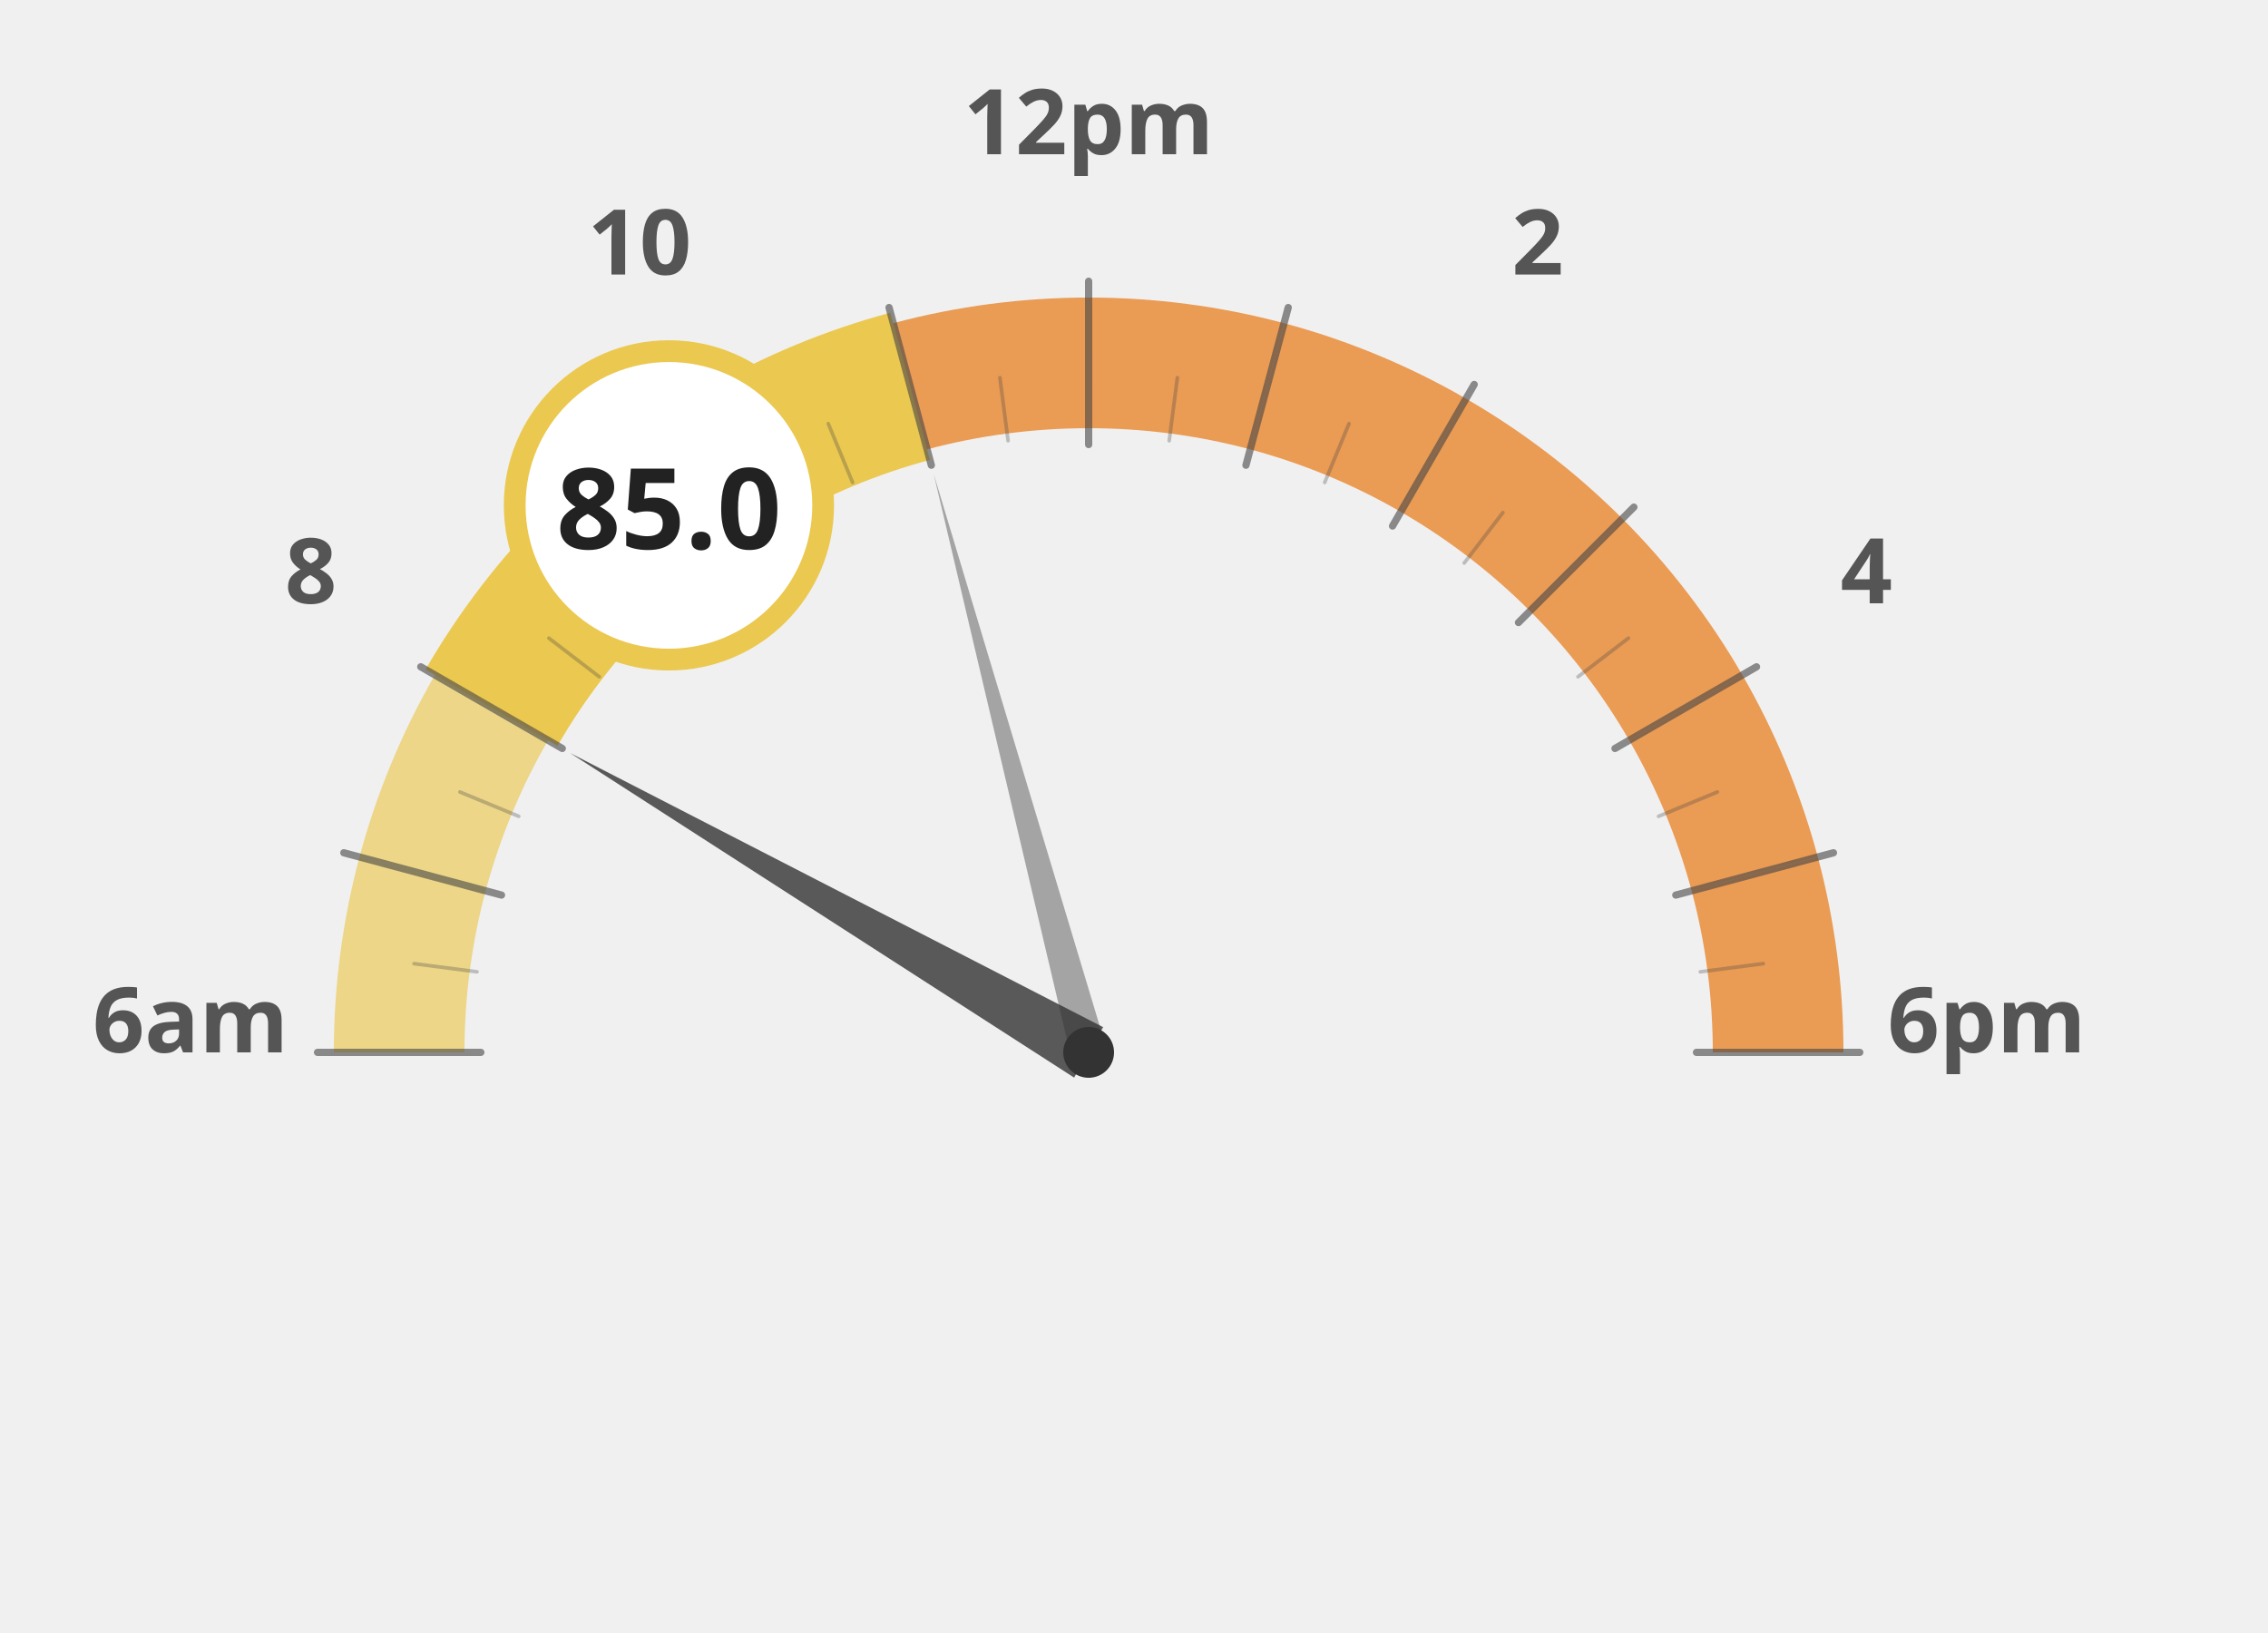
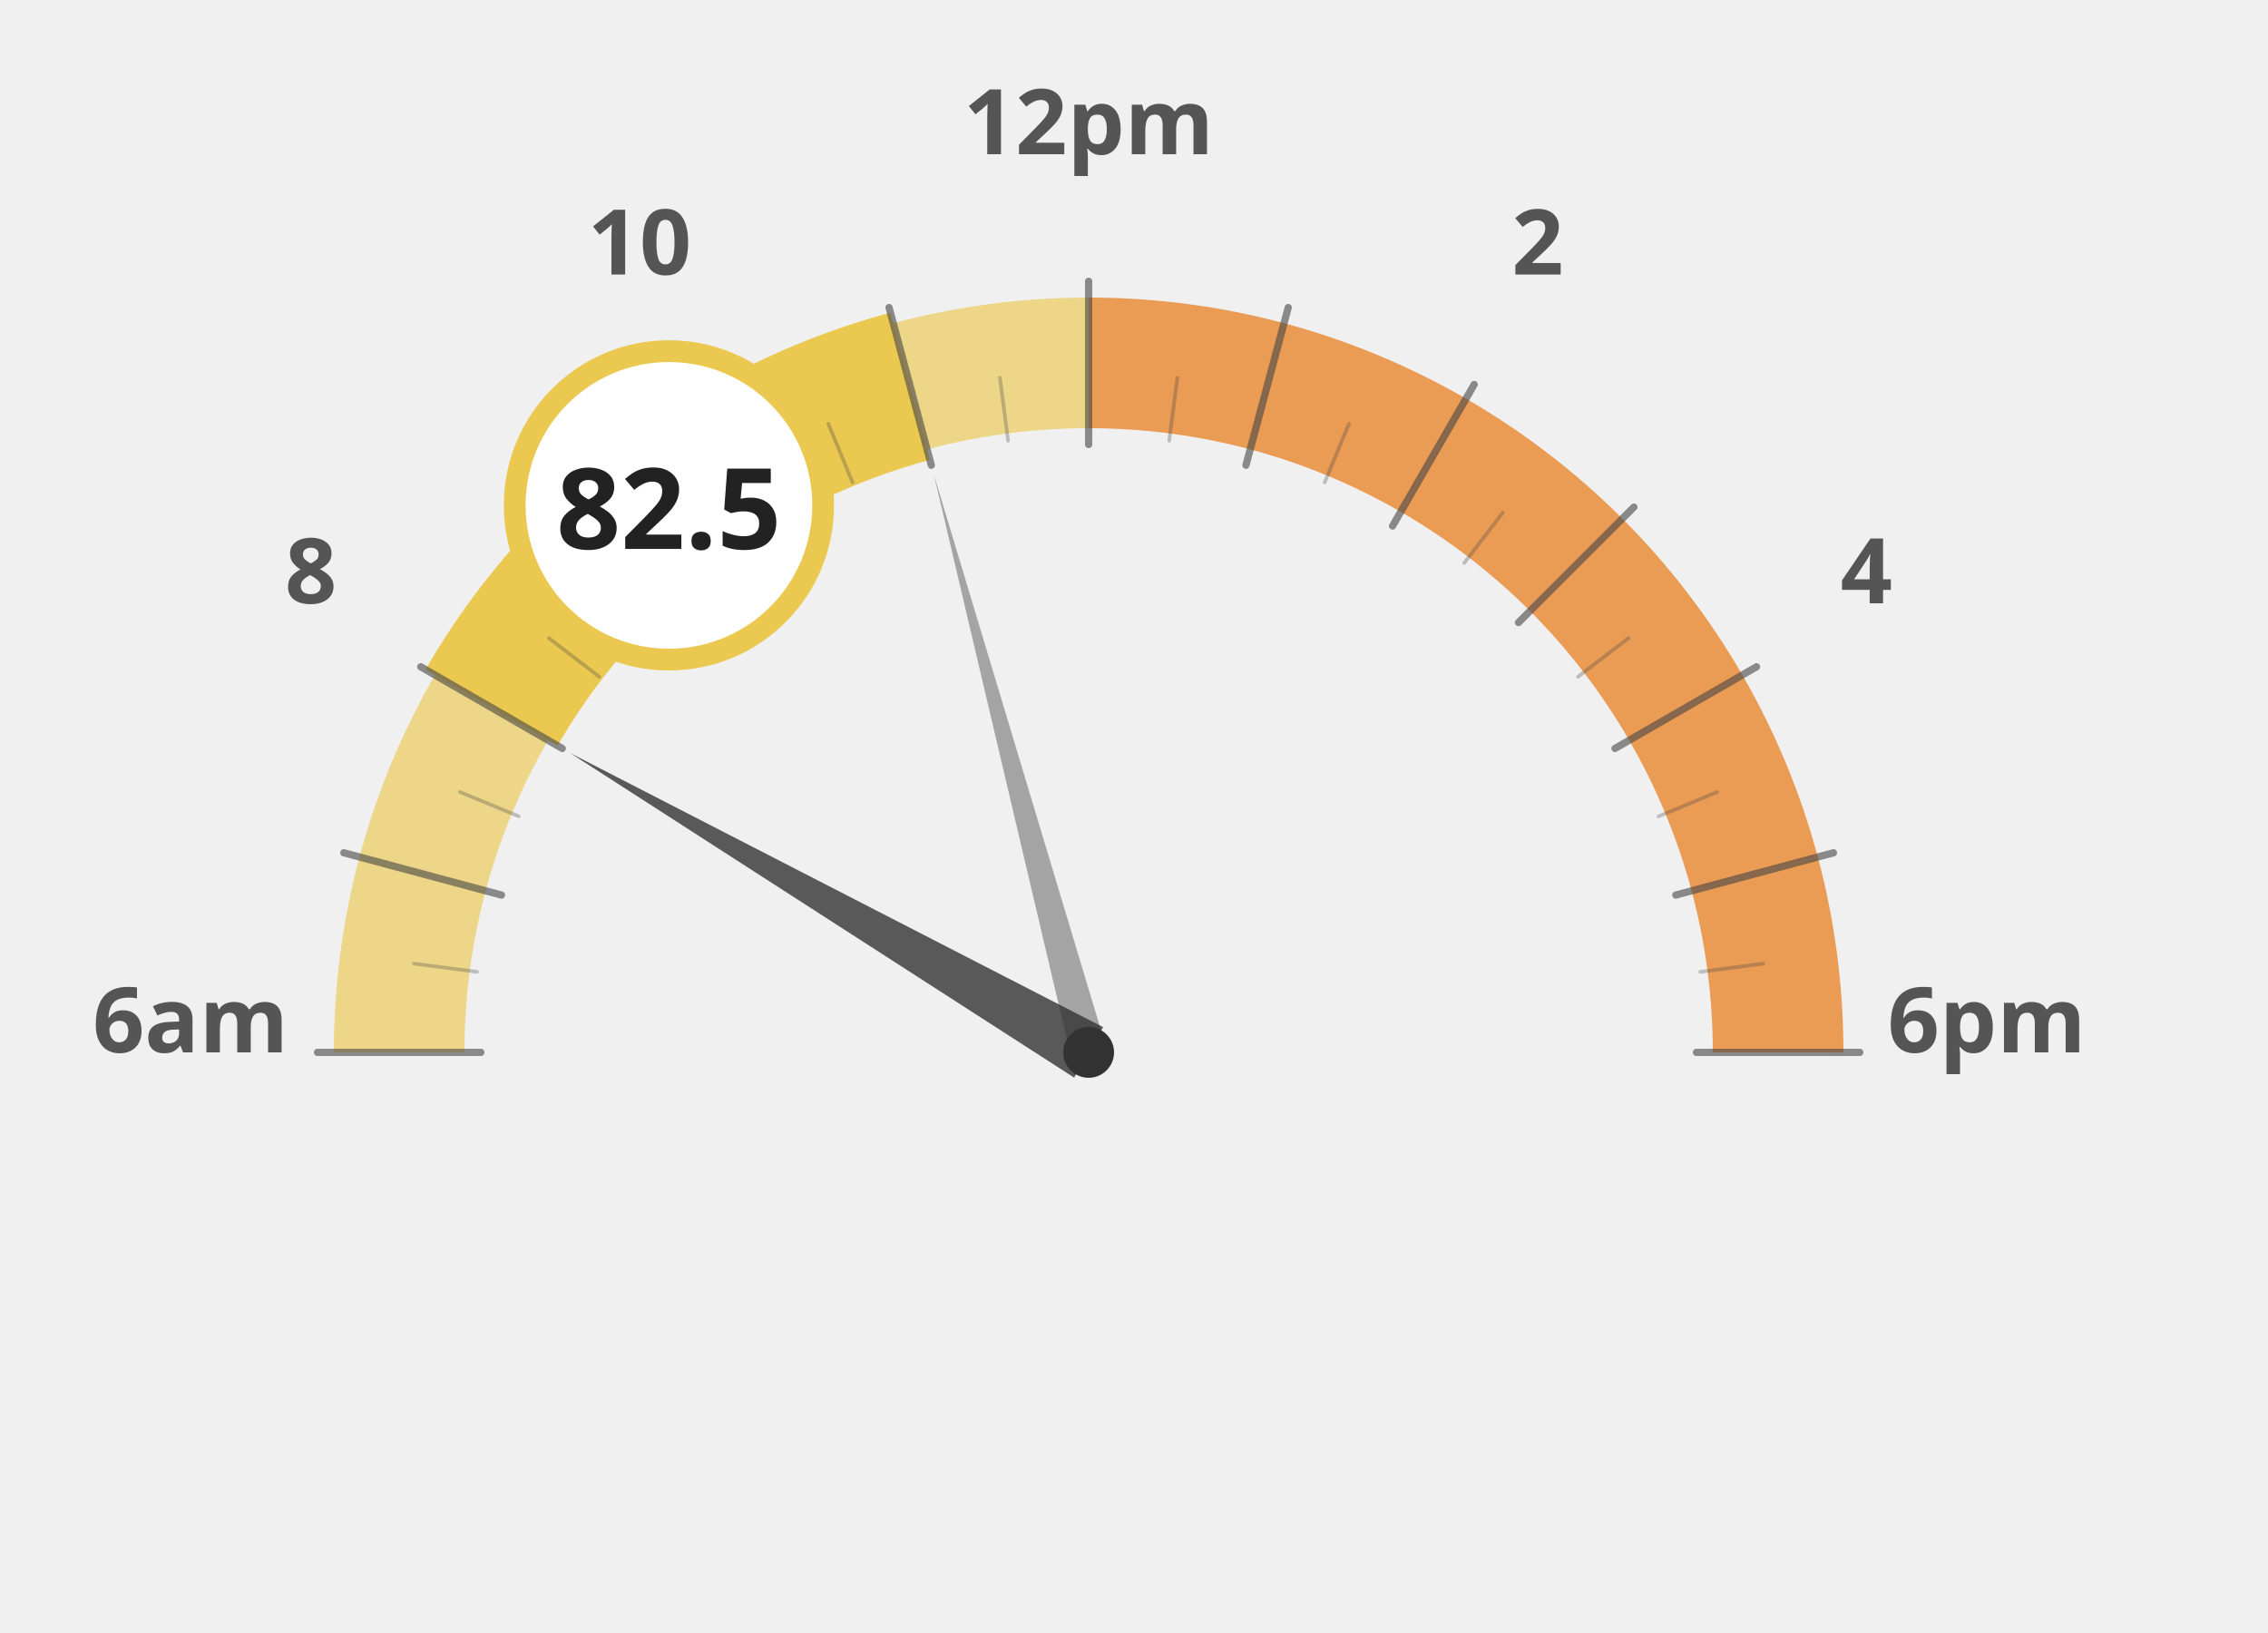
<svg xmlns="http://www.w3.org/2000/svg" width="100%" height="100%" viewBox="0 0 1250 900">
  <g transform="translate(100, 100)">
    <path d="M 120.0 480.0 A 380 380 0 0 1 132.9 381.6" fill="none" stroke="#ebc850" stroke-width="72" stroke-opacity="0.65" />
    <path d="M 132.9 381.6 A 380 380 0 0 1 170.9 290.0" fill="none" stroke="#ebc850" stroke-width="72" stroke-opacity="0.65" />
    <path d="M 170.9 290.0 A 380 380 0 0 1 231.3 211.3" fill="none" stroke="#ebc850" stroke-width="72" stroke-opacity="1.0" />
    <path d="M 231.3 211.3 A 380 380 0 0 1 310.0 150.9" fill="none" stroke="#ebc850" stroke-width="72" stroke-opacity="1.0" />
    <path d="M 310.0 150.9 A 380 380 0 0 1 401.6 112.9" fill="none" stroke="#ebc850" stroke-width="72" stroke-opacity="1.0" />
-     <path d="M 401.6 112.9 A 380 380 0 0 1 500.0 100.0" fill="none" stroke="#e66e00" stroke-width="72" stroke-opacity="0.65" />
+     <path d="M 401.6 112.9 A 380 380 0 0 1 500.0 100.0" fill="none" stroke="#ebc850" stroke-width="72" stroke-opacity="0.65" />
    <path d="M 500.0 100.0 A 380 380 0 0 1 598.4 112.9" fill="none" stroke="#e66e00" stroke-width="72" stroke-opacity="0.65" />
    <path d="M 598.4 112.9 A 380 380 0 0 1 690.0 150.9" fill="none" stroke="#e66e00" stroke-width="72" stroke-opacity="0.65" />
    <path d="M 690.0 150.9 A 380 380 0 0 1 768.7 211.3" fill="none" stroke="#e66e00" stroke-width="72" stroke-opacity="0.65" />
    <path d="M 768.7 211.3 A 380 380 0 0 1 829.1 290.0" fill="none" stroke="#e66e00" stroke-width="72" stroke-opacity="0.65" />
    <path d="M 829.1 290.0 A 380 380 0 0 1 867.1 381.6" fill="none" stroke="#e66e00" stroke-width="72" stroke-opacity="0.65" />
    <path d="M 867.1 381.6 A 380 380 0 0 1 880.0 480.0" fill="none" stroke="#e66e00" stroke-width="72" stroke-opacity="0.65" />
    <text x="5.0" y="480" text-anchor="middle" font-family="Montserrat, sans-serif" font-size="50" font-weight="900" fill="#555">6am</text>
    <text x="71.317" y="232.5" text-anchor="middle" font-family="Montserrat, sans-serif" font-size="50" font-weight="900" fill="#555">8</text>
    <text x="252.5" y="51.317" text-anchor="middle" font-family="Montserrat, sans-serif" font-size="50" font-weight="900" fill="#555">10</text>
    <text x="500" y="-15.0" text-anchor="middle" font-family="Montserrat, sans-serif" font-size="50" font-weight="900" fill="#555">12pm</text>
    <text x="747.5" y="51.317" text-anchor="middle" font-family="Montserrat, sans-serif" font-size="50" font-weight="900" fill="#555">2</text>
    <text x="928.683" y="232.5" text-anchor="middle" font-family="Montserrat, sans-serif" font-size="50" font-weight="900" fill="#555">4</text>
    <text x="995.0" y="480.0" text-anchor="middle" font-family="Montserrat, sans-serif" font-size="50" font-weight="900" fill="#555">6pm</text>
    <path d="M 170.9 290.0 A 380 380 0 0 1 231.3 211.3" fill="none" stroke="#ebc850" stroke-width="84" stroke-linecap="butt" />
    <path d="M 231.3 211.3 A 380 380 0 0 1 310.0 150.9" fill="none" stroke="#ebc850" stroke-width="84" stroke-linecap="butt" />
    <path d="M 310.0 150.9 A 380 380 0 0 1 401.6 112.9" fill="none" stroke="#ebc850" stroke-width="84" stroke-linecap="butt" />
    <line x1="165.0" y1="480.0" x2="75.0" y2="480.0" stroke="#444" stroke-width="4" stroke-linecap="round" opacity="0.6" />
    <line x1="162.9" y1="435.6" x2="128.2" y2="431.1" stroke="#444" stroke-width="2" stroke-linecap="round" opacity="0.3" />
    <line x1="176.4" y1="393.3" x2="89.5" y2="370.0" stroke="#444" stroke-width="4" stroke-linecap="round" opacity="0.6" />
    <line x1="185.9" y1="349.9" x2="153.5" y2="336.5" stroke="#444" stroke-width="2" stroke-linecap="round" opacity="0.3" />
    <line x1="209.9" y1="312.5" x2="131.9" y2="267.5" stroke="#444" stroke-width="4" stroke-linecap="round" opacity="0.6" />
    <line x1="230.3" y1="273.0" x2="202.5" y2="251.7" stroke="#444" stroke-width="2" stroke-linecap="round" opacity="0.3" />
    <line x1="263.1" y1="243.1" x2="199.5" y2="179.5" stroke="#444" stroke-width="4" stroke-linecap="round" opacity="0.6" />
    <line x1="293.0" y1="210.3" x2="271.7" y2="182.5" stroke="#444" stroke-width="2" stroke-linecap="round" opacity="0.3" />
    <line x1="332.5" y1="189.9" x2="287.5" y2="111.9" stroke="#444" stroke-width="4" stroke-linecap="round" opacity="0.6" />
    <line x1="369.9" y1="165.9" x2="356.5" y2="133.5" stroke="#444" stroke-width="2" stroke-linecap="round" opacity="0.3" />
    <line x1="413.3" y1="156.4" x2="390.0" y2="69.5" stroke="#444" stroke-width="4" stroke-linecap="round" opacity="0.6" />
    <line x1="455.6" y1="142.9" x2="451.1" y2="108.2" stroke="#444" stroke-width="2" stroke-linecap="round" opacity="0.3" />
    <line x1="500.0" y1="145.0" x2="500.0" y2="55.0" stroke="#444" stroke-width="4" stroke-linecap="round" opacity="0.6" />
    <line x1="544.4" y1="142.9" x2="548.9" y2="108.2" stroke="#444" stroke-width="2" stroke-linecap="round" opacity="0.3" />
    <line x1="586.7" y1="156.4" x2="610.0" y2="69.5" stroke="#444" stroke-width="4" stroke-linecap="round" opacity="0.6" />
    <line x1="630.1" y1="165.9" x2="643.5" y2="133.5" stroke="#444" stroke-width="2" stroke-linecap="round" opacity="0.3" />
    <line x1="667.5" y1="189.9" x2="712.5" y2="111.9" stroke="#444" stroke-width="4" stroke-linecap="round" opacity="0.6" />
    <line x1="707.0" y1="210.3" x2="728.3" y2="182.5" stroke="#444" stroke-width="2" stroke-linecap="round" opacity="0.3" />
    <line x1="736.9" y1="243.1" x2="800.5" y2="179.5" stroke="#444" stroke-width="4" stroke-linecap="round" opacity="0.6" />
    <line x1="769.7" y1="273.0" x2="797.5" y2="251.7" stroke="#444" stroke-width="2" stroke-linecap="round" opacity="0.3" />
    <line x1="790.1" y1="312.5" x2="868.1" y2="267.5" stroke="#444" stroke-width="4" stroke-linecap="round" opacity="0.6" />
    <line x1="814.1" y1="349.9" x2="846.5" y2="336.5" stroke="#444" stroke-width="2" stroke-linecap="round" opacity="0.3" />
    <line x1="823.6" y1="393.3" x2="910.5" y2="370.0" stroke="#444" stroke-width="4" stroke-linecap="round" opacity="0.6" />
    <line x1="837.1" y1="435.6" x2="871.8" y2="431.1" stroke="#444" stroke-width="2" stroke-linecap="round" opacity="0.3" />
    <line x1="835.0" y1="480.0" x2="925.0" y2="480.0" stroke="#444" stroke-width="4" stroke-linecap="round" opacity="0.6" />
    <polygon points="214.2,315.0 492.0,493.9 508.0,466.1" fill="#333" opacity="0.8" />
    <polygon points="414.6,161.2 490.3,482.6 509.7,477.4" fill="#333" opacity="0.4" />
    <circle cx="500" cy="480" r="14" fill="#333" />
    <circle cx="268.671" cy="178.526" r="85" fill="white" stroke="#ebc850" stroke-width="12" />
-     <text x="268.671" y="202.526" text-anchor="middle" font-family="Montserrat, sans-serif" font-size="62" font-weight="800" fill="#222">85.0</text>
+     <text x="268.671" y="202.526" text-anchor="middle" font-family="Montserrat, sans-serif" font-size="62" font-weight="800" fill="#222">82.5</text>
  </g>
</svg>
